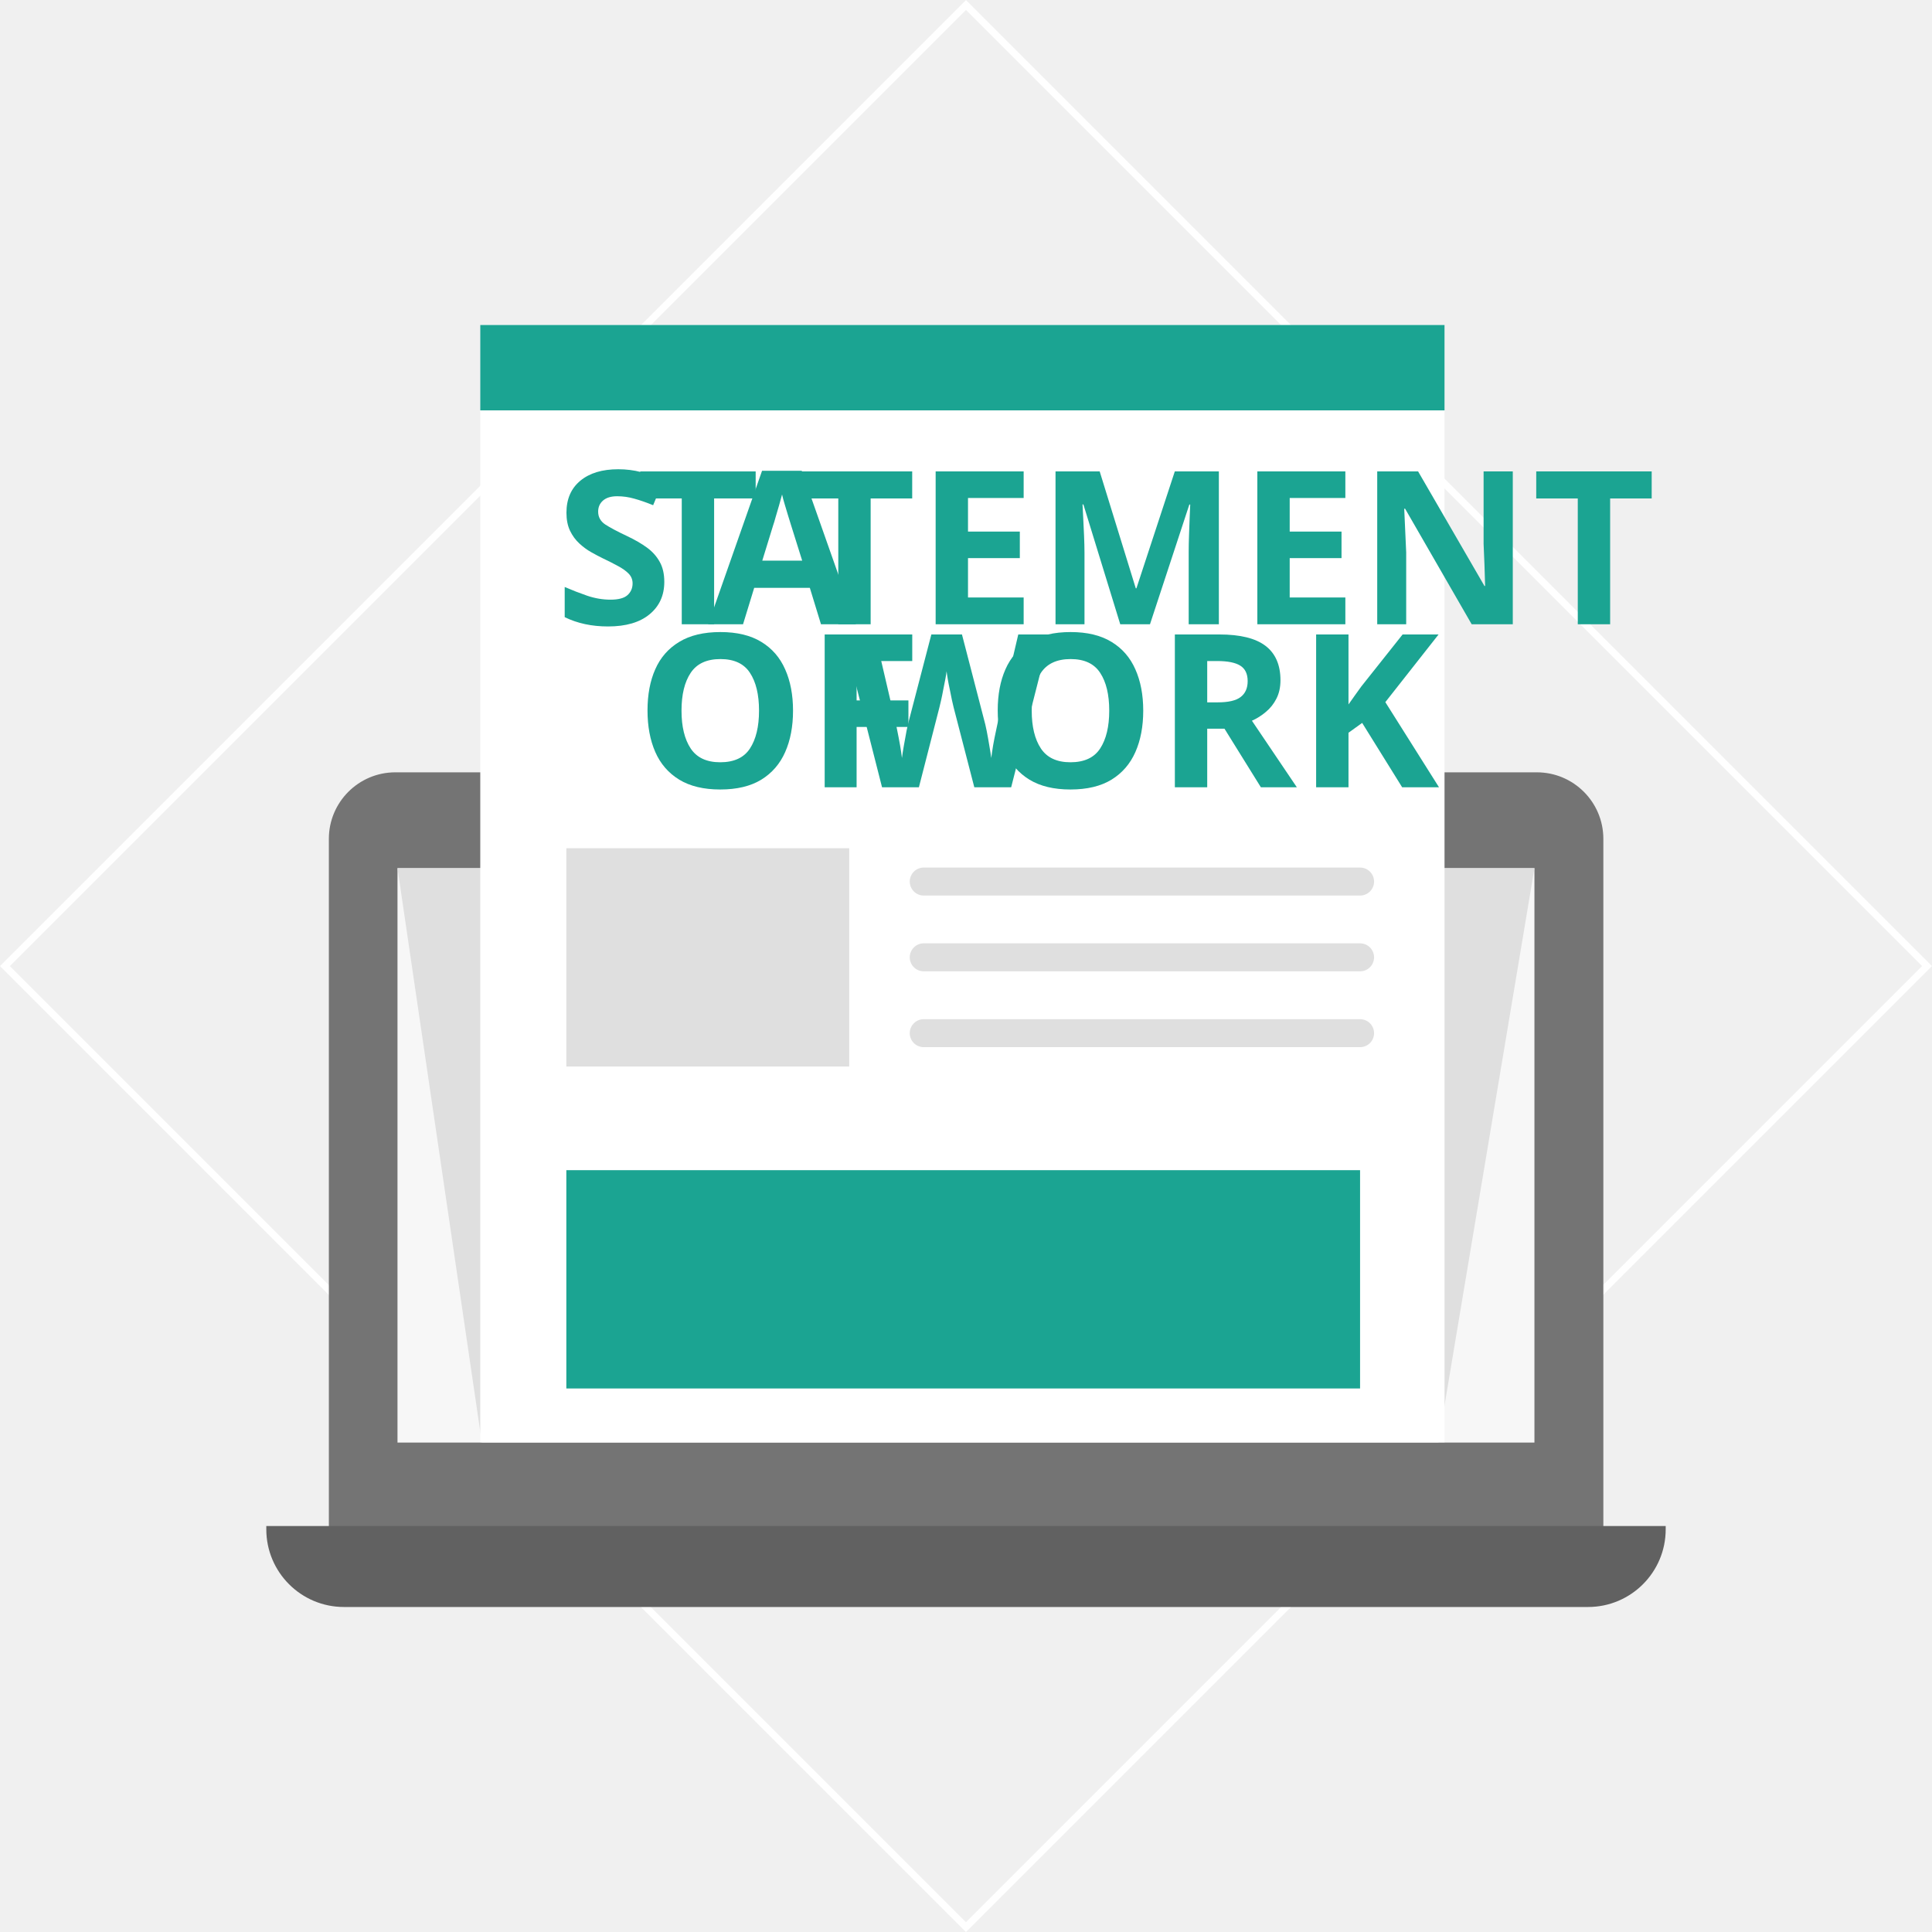
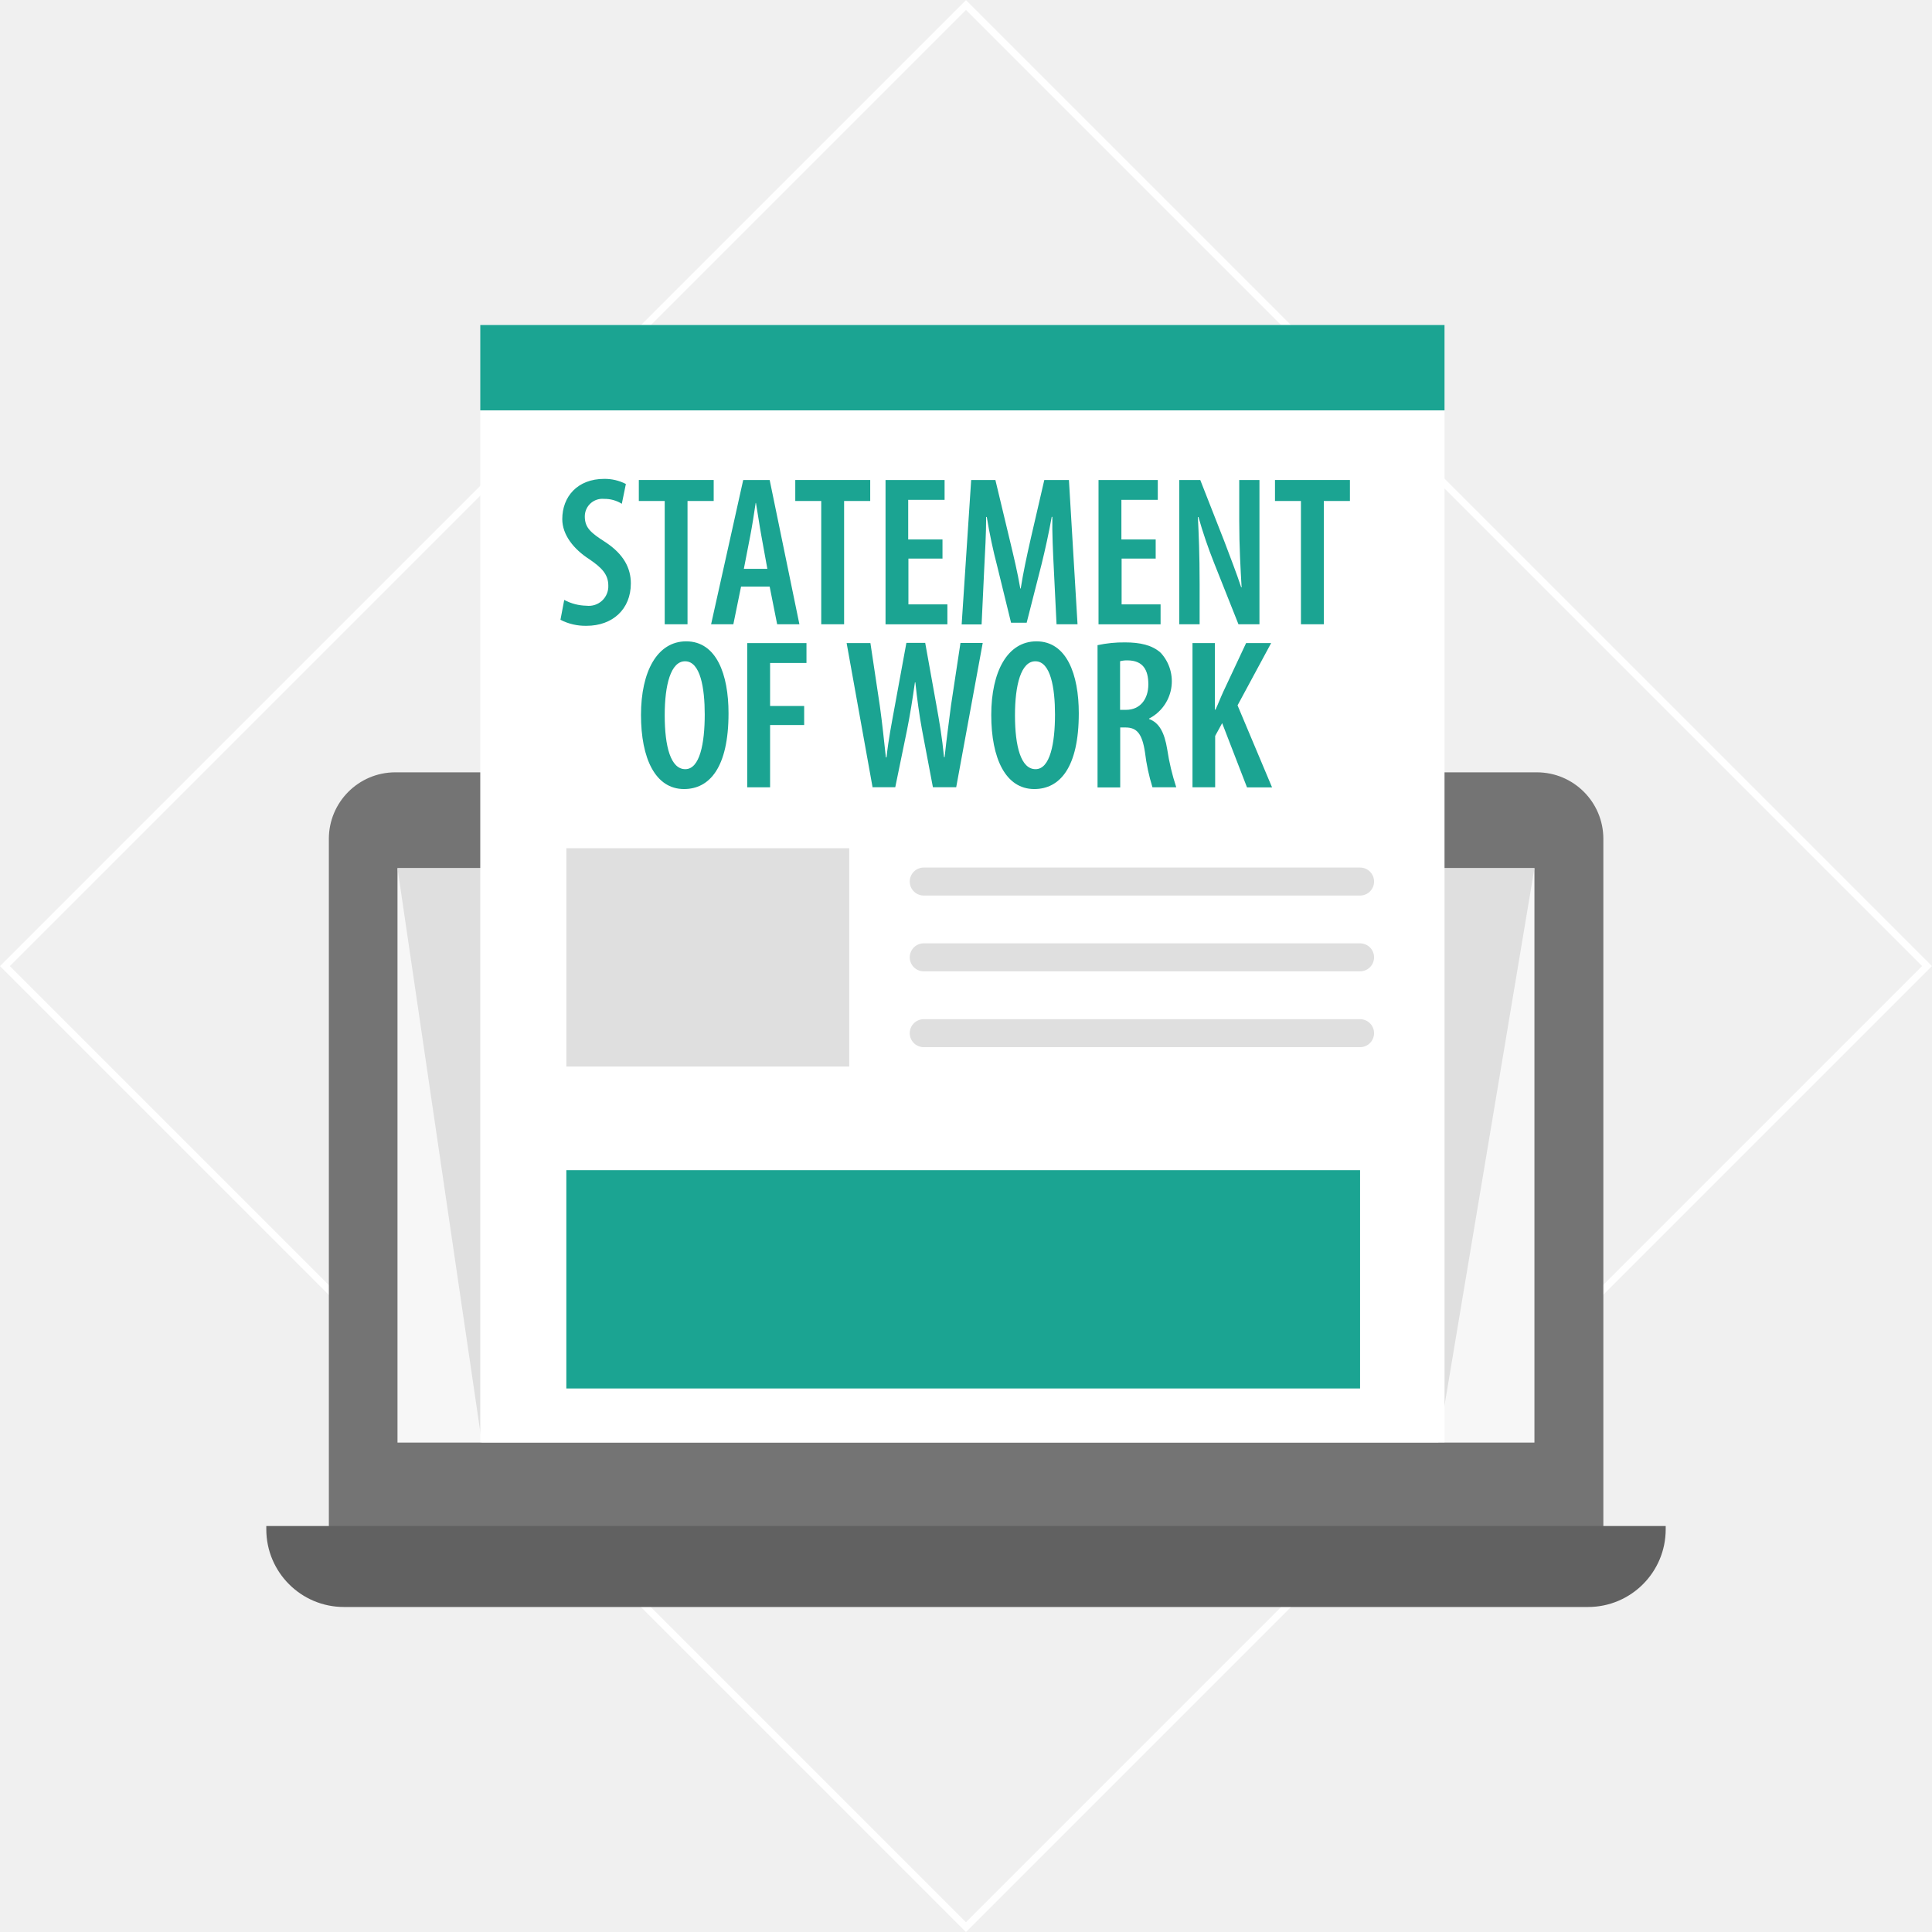
<svg xmlns="http://www.w3.org/2000/svg" viewBox="0 0 276.11 276.12">
  <defs>
-     <style>.a,.i{fill:none;}.a{stroke:#fff;stroke-miterlimit:10;}.b{fill:#747474;}.c{fill:#f7f7f7;}.d{fill:#dfdfdf;}.e{fill:#73c5d8;}.f{fill:#616161;}.g{fill:#fff;}.h,.j{fill:#1ba492;}.i{stroke:#dfdfdf;stroke-linecap:round;stroke-linejoin:round;stroke-width:4px;}.j{font-size:30.59px;font-family:Myriad Pro;font-weight:700;}.k{letter-spacing:-1px;}</style>
+     <style>.a,.i{fill:none;}.a{stroke:#fff;stroke-miterlimit:10;}.b{fill:#747474;}.c{fill:#f7f7f7;}.d{fill:#dfdfdf;}.e{fill:#73c5d8;}.f{fill:#616161;}.g{fill:#fff;}.h{fill:#1ba492;}.i{stroke:#dfdfdf;stroke-linecap:round;stroke-linejoin:round;stroke-width:4px;}</style>
  </defs>
  <rect class="a" x="40.94" y="40.94" width="194.24" height="194.25" transform="translate(138.06 -57.18) rotate(45)" />
  <path class="b" d="M56.47,110.38H219.64a9.51,9.51,0,0,1,9.51,9.51v100a0,0,0,0,1,0,0H47a0,0,0,0,1,0,0v-100A9.51,9.51,0,0,1,56.47,110.38Z" />
  <rect class="c" x="56.81" y="124.08" width="162.49" height="82.09" />
  <polygon class="d" points="219.3 124.08 56.81 124.08 68.87 206.18 205.56 206.18 219.3 124.08" />
  <circle class="e" cx="138.06" cy="117.45" r="3.12" />
-   <path class="f" d="M38.06,218.1h200a0,0,0,0,1,0,0v0.47a11.1,11.1,0,0,1-11.1,11.1H49.16a11.1,11.1,0,0,1-11.1-11.1V218.1a0,0,0,0,1,0,0Z" />
+   <path class="f" d="M38.06,218.1h200a0,0,0,0,1,0,0v0.47a11.1,11.1,0,0,1-11.1,11.1H49.16a11.1,11.1,0,0,1-11.1-11.1V218.1A0,0,0,0,1,38.06,218.1Z" />
  <rect class="g" x="68.64" y="46.45" width="137.81" height="159.68" />
  <rect class="d" x="80.94" y="121.23" width="40.43" height="31.2" />
  <rect class="h" x="80.94" y="167.24" width="113.44" height="31.2" />
  <rect class="h" x="68.64" y="46.45" width="137.81" height="12.2" />
  <line class="i" x1="132.02" y1="125.99" x2="194.38" y2="125.99" />
  <line class="i" x1="132.02" y1="136.82" x2="194.38" y2="136.82" />
  <line class="i" x1="132.02" y1="147.66" x2="194.38" y2="147.66" />
-   <text class="j" transform="translate(79.3 89.22)">S<tspan class="k" x="11.59" y="0">T</tspan>
-     <tspan class="k" x="21.91" y="0">A</tspan>
-     <tspan x="33.96" y="0">TEMENT</tspan>
-     <tspan x="11.46" y="23.3">OF</tspan>
-     <tspan x="37.03" y="23.3"> </tspan>
-     <tspan x="41.2" y="23.3">W</tspan>
-     <tspan x="61.51" y="23.3">ORK</tspan>
-   </text>
+   <path class="h" d="M80.64,85.74a7,7,0,0,0,3.18.83,2.79,2.79,0,0,0,3.12-2.87c0-1.65-1-2.6-2.69-3.76-2.29-1.47-3.89-3.52-3.89-5.75,0-3.21,2.17-5.75,6-5.75a6.6,6.6,0,0,1,3.09.73L88.87,72a4.65,4.65,0,0,0-2.54-.7,2.51,2.51,0,0,0-2.75,2.51c0,1.59.83,2.33,2.94,3.67,2.6,1.71,3.64,3.7,3.64,5.9,0,3.7-2.63,6.06-6.33,6.06a7.78,7.78,0,0,1-3.73-.86Z" />
+   <path class="h" d="M95,71.6h-3.7v-3H102v3H98.26V89.22H95V71.6Z" />
+   <path class="h" d="M105.91,83.84l-1.1,5.38h-3.18l4.59-20.62H110l4.25,20.62h-3.18L110,83.84h-4.1Zm3.76-2.54-0.86-4.74c-0.25-1.35-.52-3.24-0.77-4.68H108c-0.21,1.44-.52,3.4-0.77,4.68l-0.92,4.74h3.4Z" />
+   <path class="h" d="M117.36,71.6h-3.7v-3h10.71v3h-3.73V89.22h-3.27V71.6Z" />
+   <path class="h" d="M134.73,79.83h-4.9v6.55h5.57v2.85h-8.84V68.6H135v2.84h-5.2v5.66h4.9v2.72Z" />
+   <path class="h" d="M150.61,81.27c-0.12-2.33-.25-5.14-0.21-7.4h-0.09c-0.4,2.26-.95,4.74-1.44,6.73L146.73,89h-2.23l-2-8.17c-0.55-2.08-1.1-4.65-1.47-6.95h-0.09c0,2.33-.15,5-0.28,7.5l-0.37,7.86h-2.85L138.8,68.6h3.46l2,8.35c0.64,2.66,1.16,4.83,1.56,7.16h0.06c0.37-2.33.83-4.47,1.44-7.16l1.93-8.35h3.52L154,89.22h-3Z" />
+   <path class="h" d="M165.2,79.83h-4.9v6.55h5.57v2.85H157V68.6h8.47v2.84h-5.2v5.66h4.9v2.72Z" />
+   <path class="h" d="M168.54,89.22V68.6h3L175,77.42c0.7,1.87,1.74,4.53,2.39,6.52h0.06c-0.15-2.63-.34-5.81-0.34-9.51V68.6H180V89.22h-3l-3.49-8.78a68.26,68.26,0,0,1-2.23-6.55H171.2c0.12,2.39.25,5.29,0.25,9.58v5.75h-2.91Z" />
+   <path class="h" d="M185.92,71.6h-3.7v-3h10.71v3h-3.73V89.22h-3.27V71.6Z" />
+   <path class="h" d="M104.12,101.94c0,7.77-2.72,10.83-6.36,10.83-4.1,0-6.15-4.37-6.15-10.59s2.33-10.52,6.46-10.52C102.41,91.66,104.12,96.4,104.12,101.94Zm-9.12.28c0,4.5.86,7.71,2.94,7.71s2.78-3.7,2.78-7.83c0-3.73-.61-7.59-2.81-7.59C95.86,94.51,95,97.9,95,102.22Z" />
+   <path class="h" d="M106.79,91.91h8.47v2.84h-5.2v6.15h4.87v2.72h-4.87v8.9h-3.27V91.91Z" />
+   <path class="h" d="M124.71,112.53L121,91.91h3.4l1.35,9c0.34,2.45.58,4.8,0.86,7.34h0.09c0.28-2.6.73-4.83,1.19-7.37l1.65-9h2.69l1.59,8.84c0.43,2.39.83,4.68,1.1,7.5H135c0.31-2.84.61-5,.92-7.43l1.35-8.9h3.18l-3.79,20.62h-3.33l-1.56-8.23c-0.37-2-.7-4.38-0.95-6.76h-0.06c-0.34,2.42-.7,4.68-1.13,6.82l-1.68,8.17h-3.18Z" />
+   <path class="h" d="M154.18,101.94c0,7.77-2.72,10.83-6.36,10.83-4.1,0-6.15-4.37-6.15-10.59s2.33-10.52,6.46-10.52C152.46,91.66,154.18,96.4,154.18,101.94Zm-9.12.28c0,4.5.86,7.71,2.94,7.71s2.78-3.7,2.78-7.83c0-3.73-.61-7.59-2.81-7.59C145.92,94.51,145.06,97.9,145.06,102.22Z" />
+   <path class="h" d="M156.84,92.21a17.6,17.6,0,0,1,3.95-.4c2.11,0,3.88.37,5.11,1.5a6,6,0,0,1-1.68,9.39v0.06c1.44,0.52,2.2,1.9,2.6,4.34a32.81,32.81,0,0,0,1.29,5.42h-3.4a27.85,27.85,0,0,1-1.07-5c-0.4-2.66-1.16-3.55-2.78-3.55h-0.76v8.57h-3.24V92.21Zm3.24,9.24h0.86c2,0,3.18-1.53,3.18-3.64s-0.79-3.4-2.94-3.43a3.91,3.91,0,0,0-1.1.12v6.94Z" />
+   <path class="h" d="M170.39,91.91h3.24v9.51h0.09c0.4-.86.73-1.74,1.13-2.6l3.24-6.91h3.58l-4.8,8.9,4.93,11.72h-3.58l-3.55-9.18-1,1.83v7.34h-3.24V91.91Z" />
</svg>
